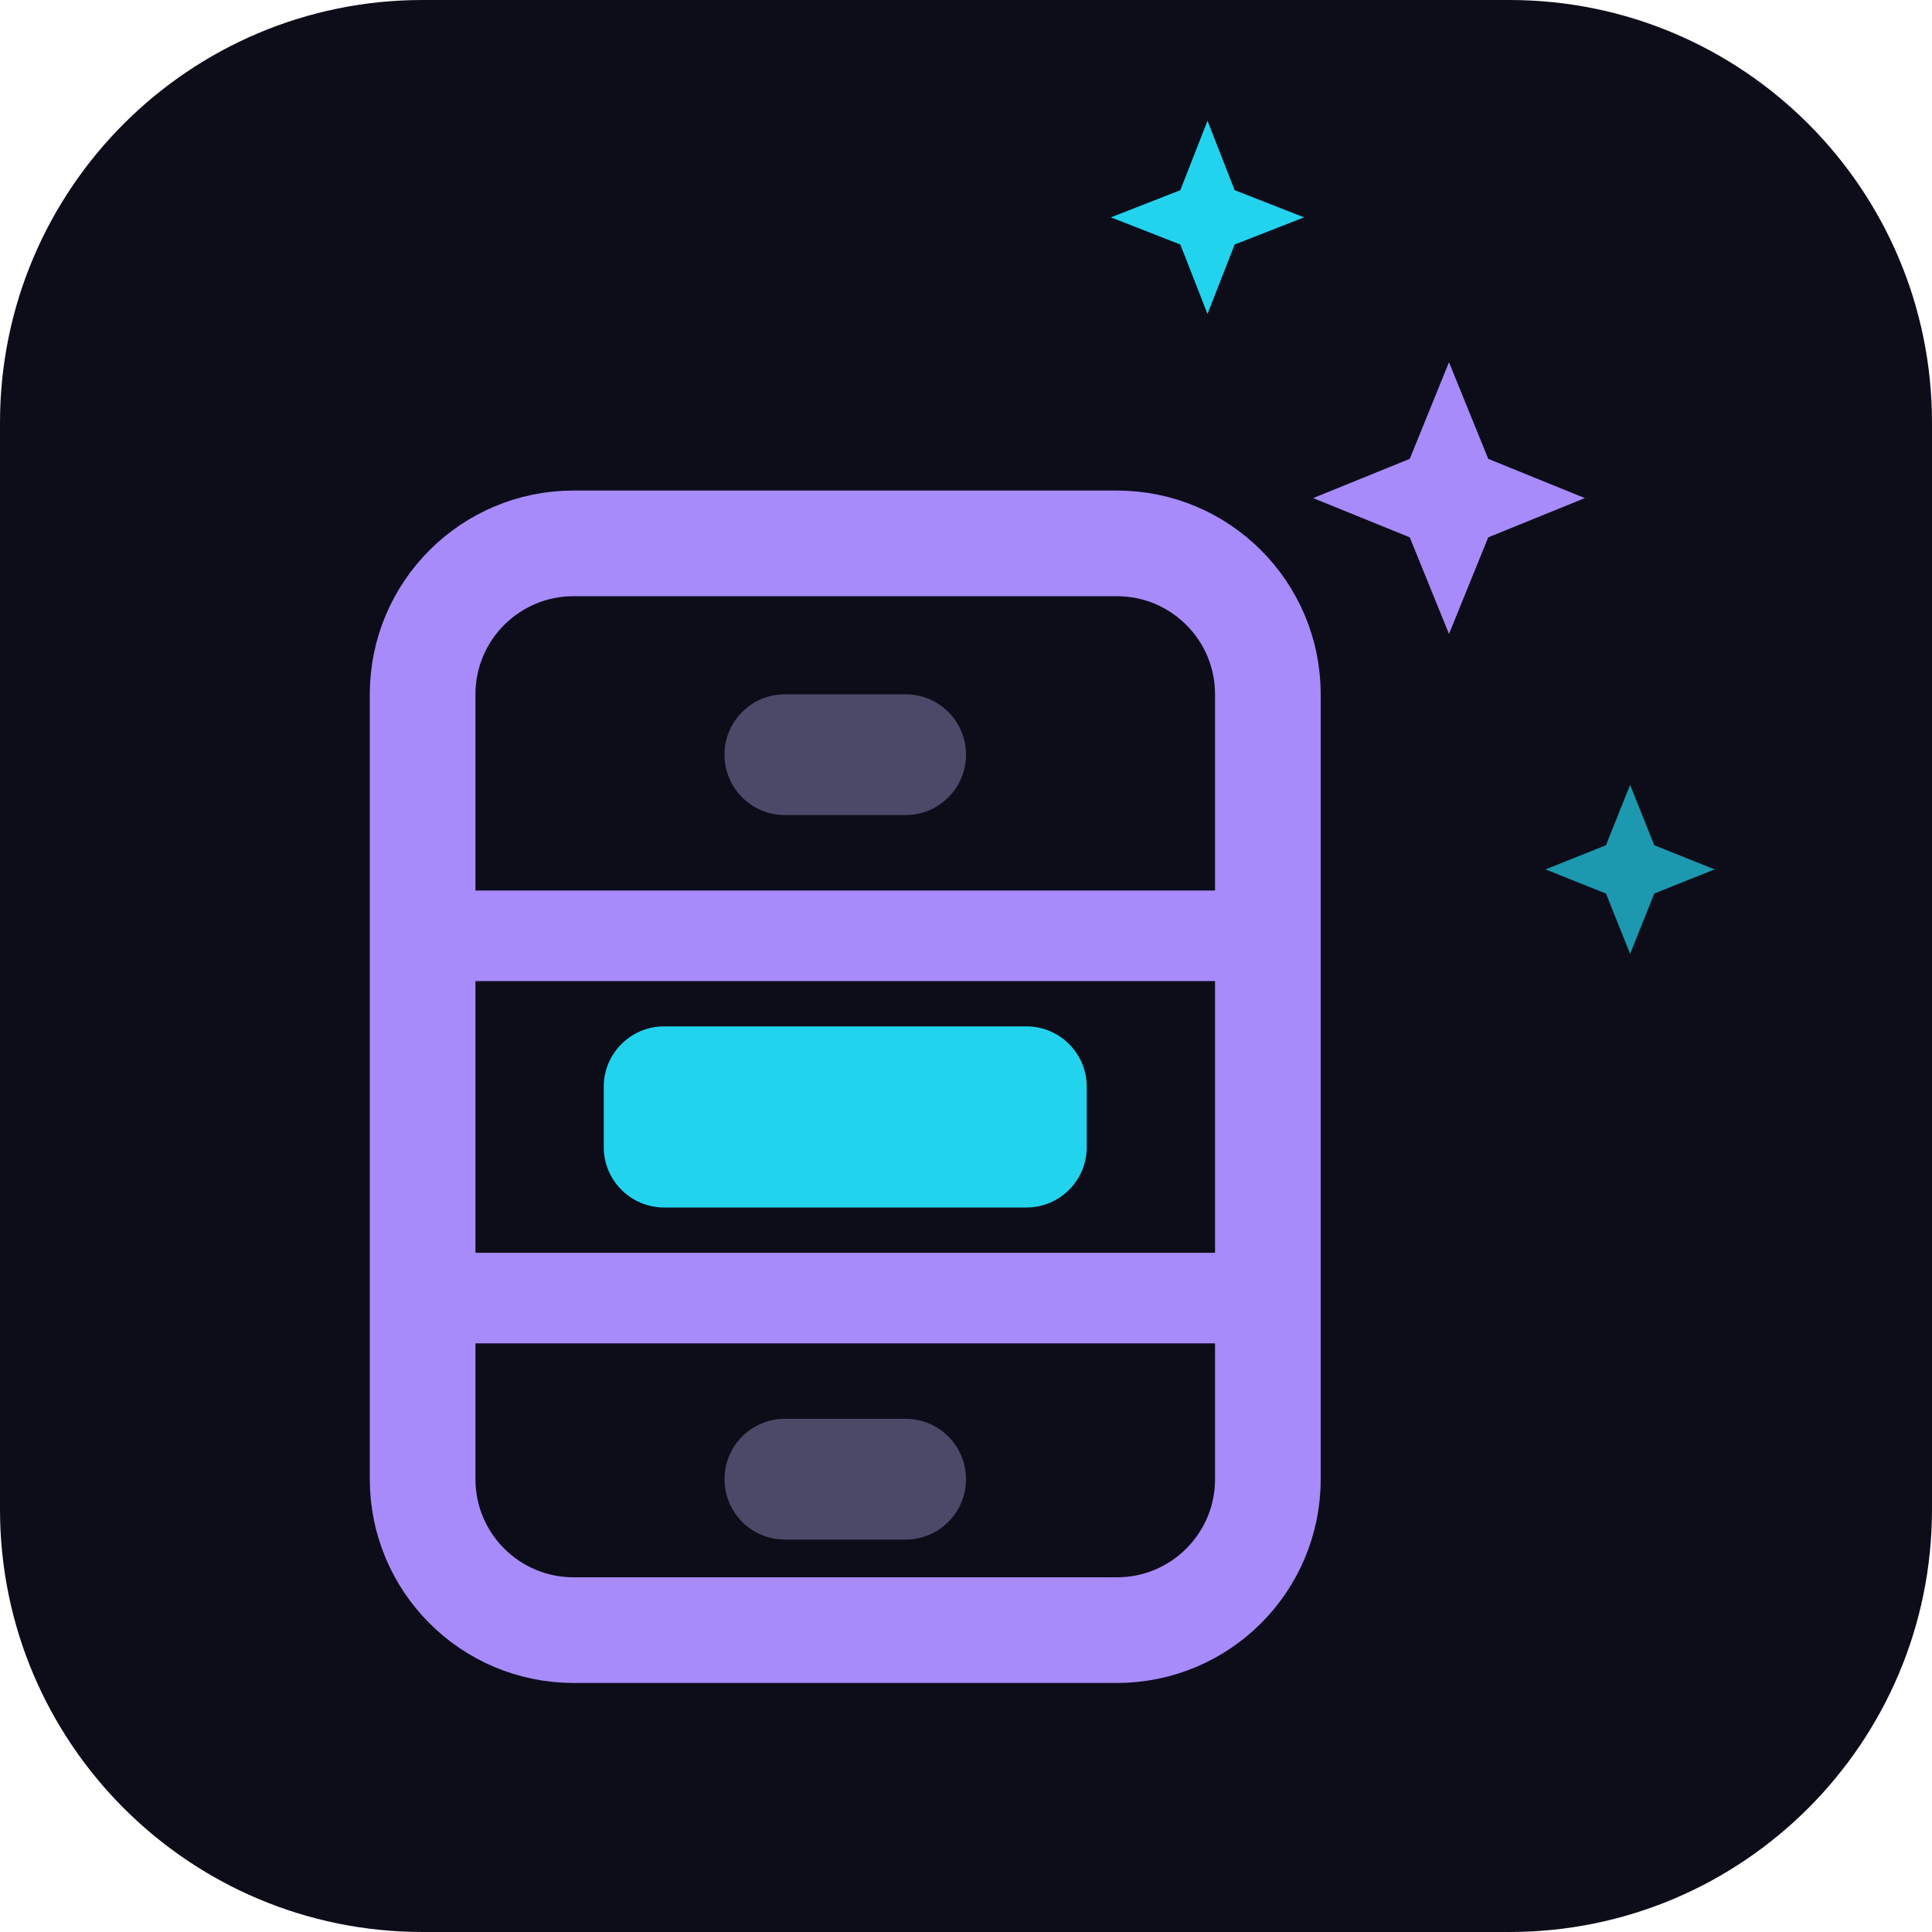
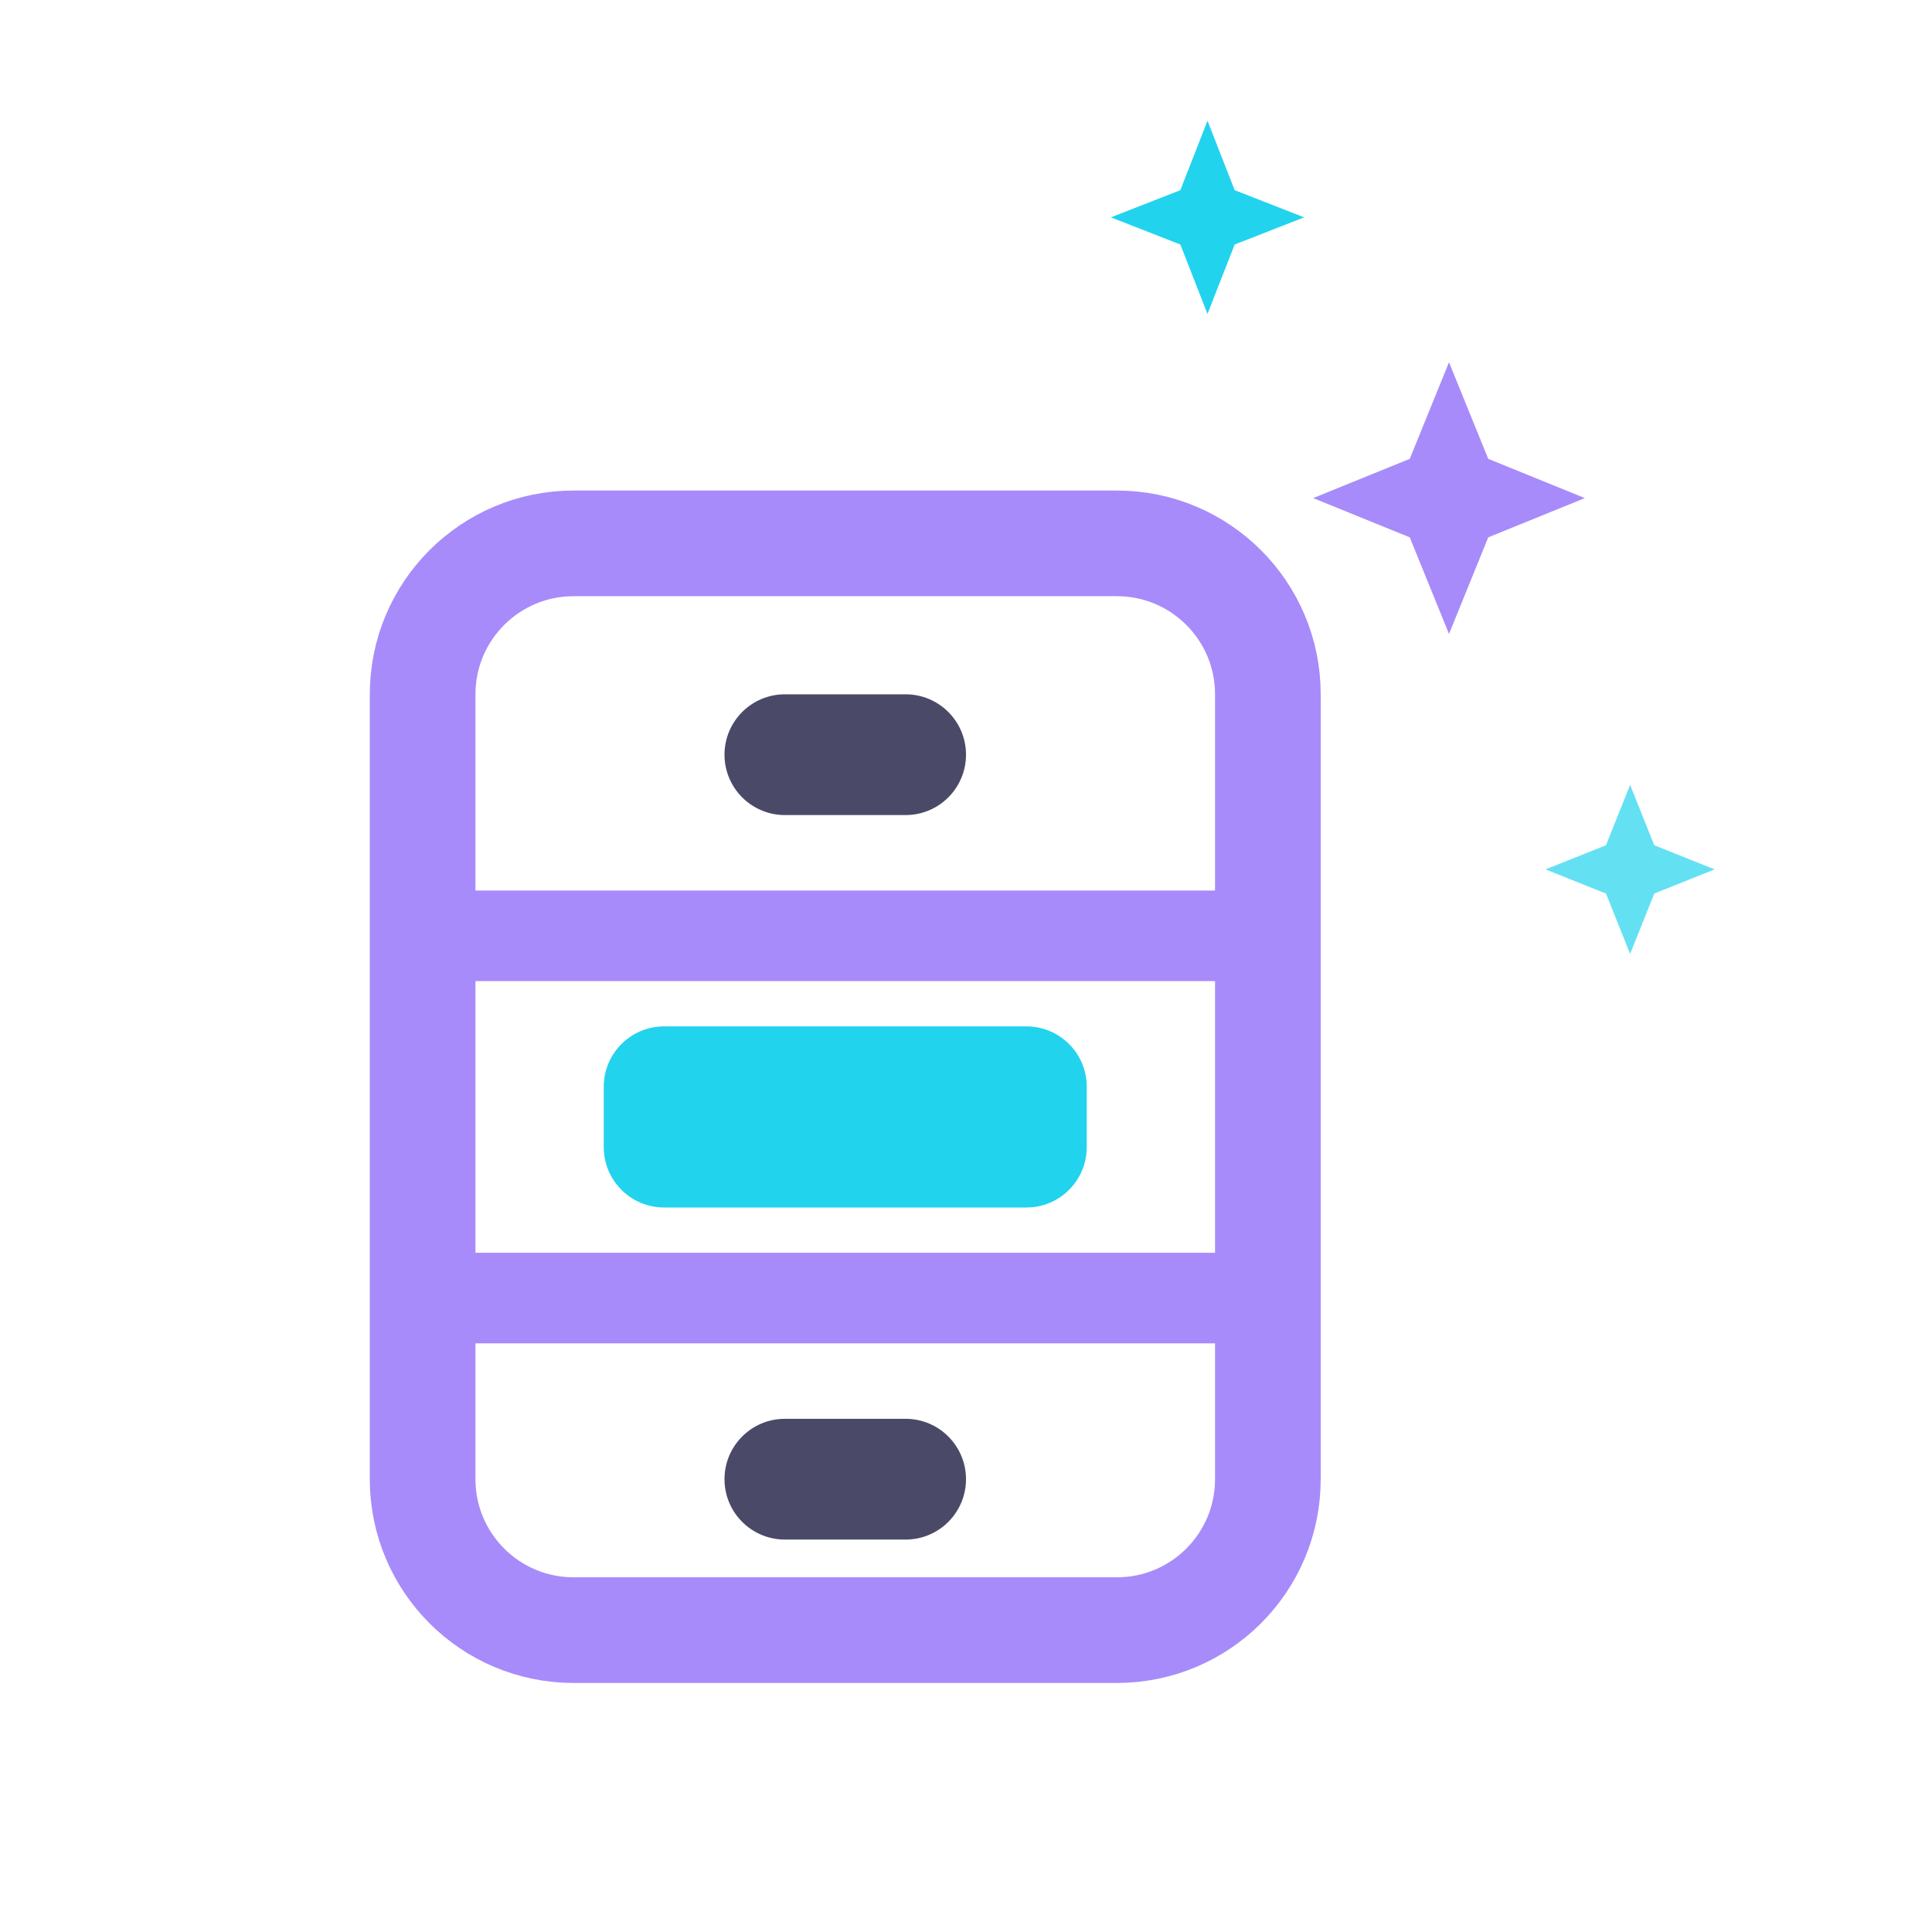
- <svg xmlns="http://www.w3.org/2000/svg" viewBox="0 0 64 64">
-   <rect width="64" height="64" rx="14" fill="#0d0d1a" />
-   <rect x="14" y="18" width="28" height="36" rx="5" fill="none" stroke="#a78bfa" stroke-width="3.5" />
+ <svg xmlns="http://www.w3.org/2000/svg" viewBox="0 0 64 64" fill="none">
+   <rect x="14" y="18" width="28" height="36" rx="5" stroke="#a78bfa" stroke-width="3.5" />
  <path d="M14 31h28M14 43h28" stroke="#a78bfa" stroke-width="3" />
  <rect x="24" y="23" width="8" height="4" rx="2" fill="#4a4a68" />
  <rect x="24" y="47" width="8" height="4" rx="2" fill="#4a4a68" />
  <rect x="20" y="34" width="16" height="6" rx="2" fill="#22d3ee" />
  <path d="M48 12l1.3 3.2 3.2 1.3-3.2 1.3-1.3 3.2-1.3-3.2-3.2-1.3 3.2-1.3z" fill="#a78bfa" />
  <path d="M40 4l0.9 2.3 2.3 0.9-2.3 0.9-0.9 2.3-0.9-2.3-2.3-0.9 2.3-0.9z" fill="#22d3ee" />
  <path d="M54 26l0.8 2 2 0.8-2 0.8-0.8 2-0.8-2-2-0.8 2-0.8z" fill="#22d3ee" opacity="0.7" />
</svg>
